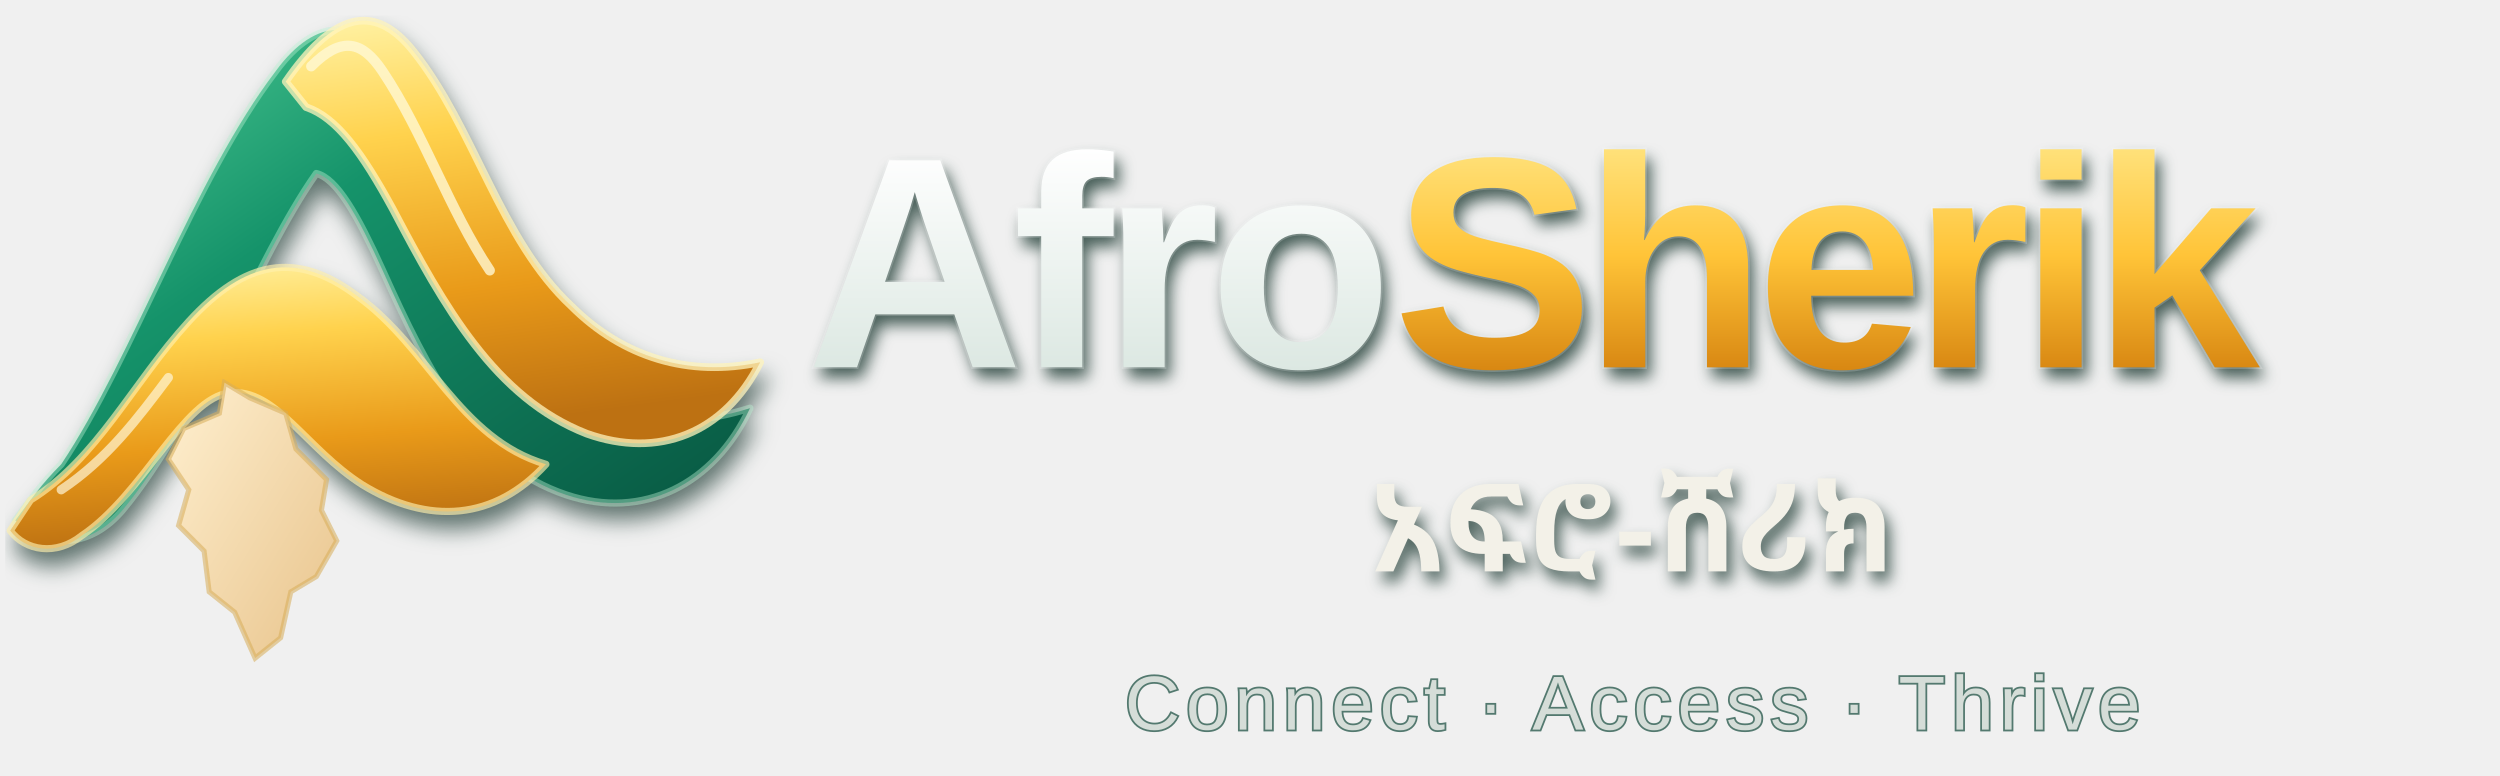
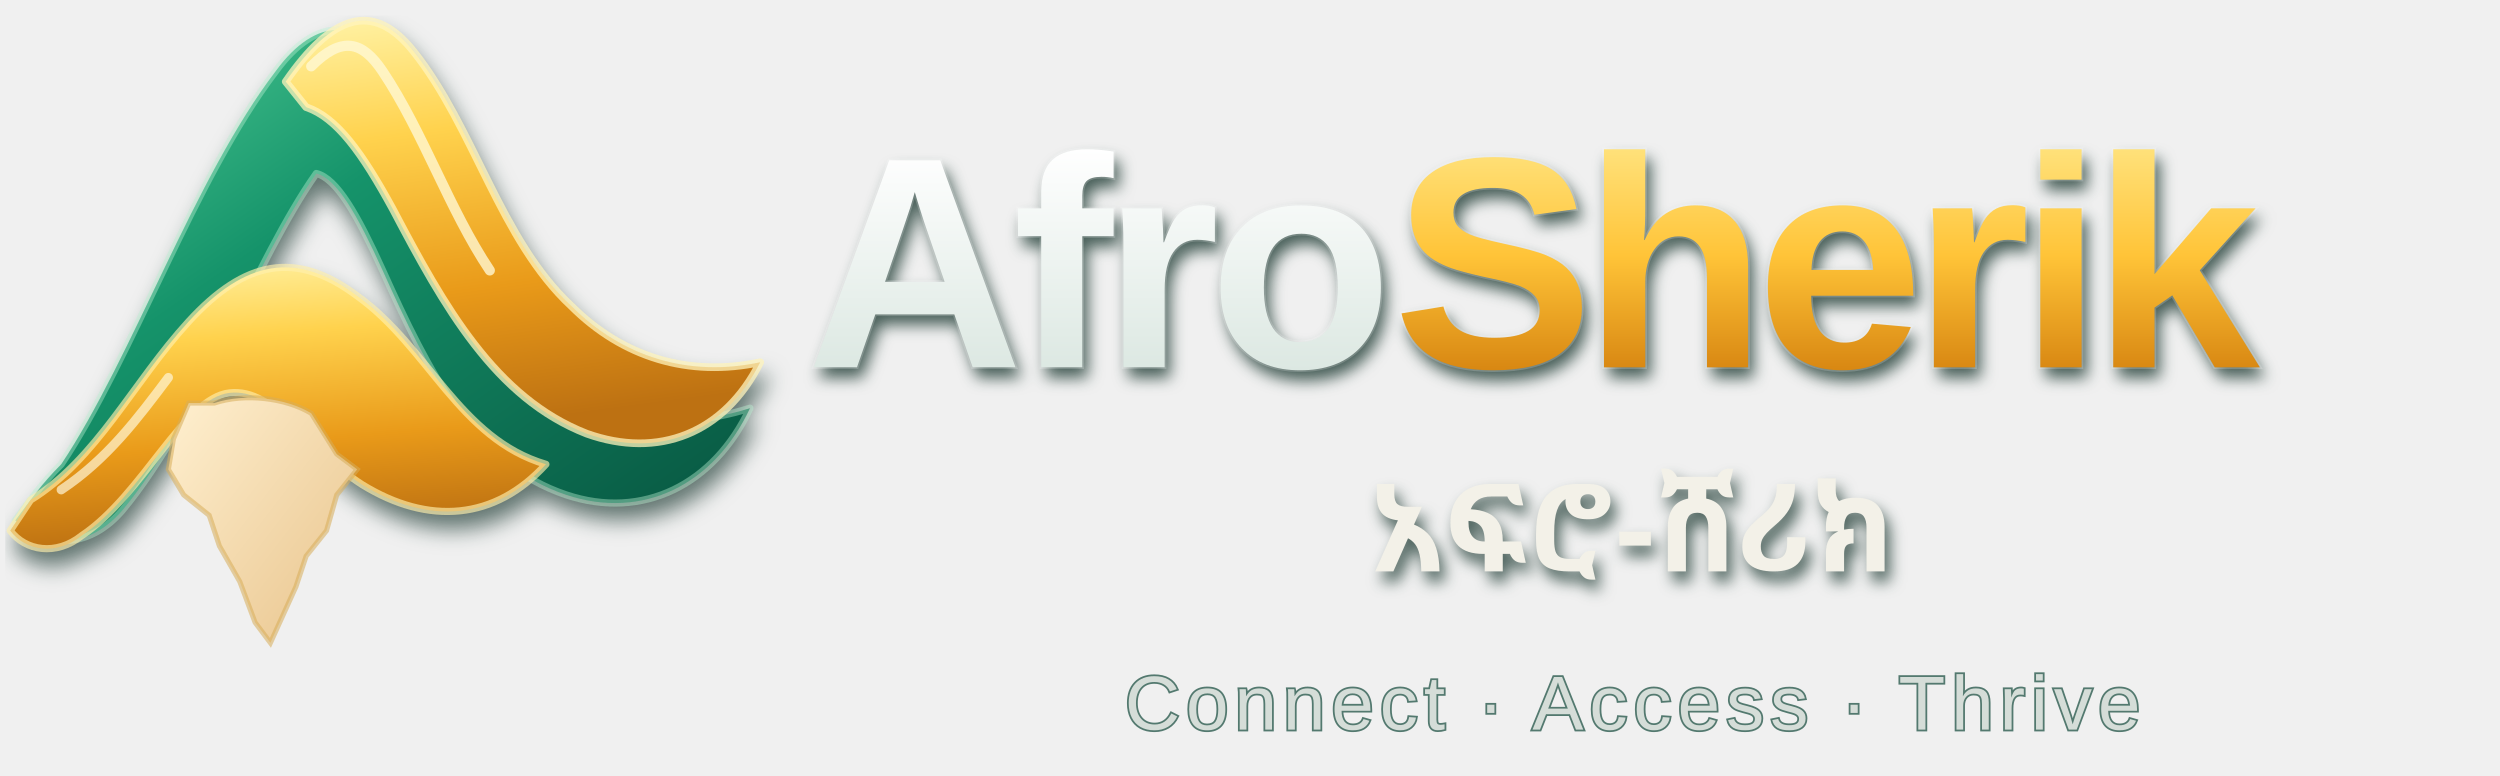
<svg xmlns="http://www.w3.org/2000/svg" viewBox="0 0 490 152" role="img" aria-labelledby="title desc">
  <defs>
    <linearGradient id="green-ribbon" x1="0" y1="0" x2="1" y2="1">
      <stop offset="0" stop-color="#57d49b" />
      <stop offset=".38" stop-color="#15936a" />
      <stop offset="1" stop-color="#07533f" />
    </linearGradient>
    <linearGradient id="gold-ribbon" x1="0" y1="0" x2=".15" y2="1">
      <stop offset="0" stop-color="#fff3a7" />
      <stop offset=".3" stop-color="#ffd24d" />
      <stop offset=".68" stop-color="#e99a19" />
      <stop offset="1" stop-color="#bd7112" />
    </linearGradient>
    <linearGradient id="wordmark-gold" x1="0" y1="0" x2="0" y2="1">
      <stop offset="0" stop-color="#ffe17a" />
      <stop offset=".48" stop-color="#ffc438" />
      <stop offset="1" stop-color="#d88712" />
    </linearGradient>
    <linearGradient id="wordmark-white" x1="0" y1="0" x2="0" y2="1">
      <stop offset="0" stop-color="#fff" />
      <stop offset="1" stop-color="#dce8e2" />
    </linearGradient>
    <linearGradient id="africa-fill" x1="0" y1="0" x2="1" y2="1">
      <stop offset="0" stop-color="#fff0d0" />
      <stop offset="1" stop-color="#e8c38b" />
    </linearGradient>
    <filter id="raised" x="-.2" y="-.2" width="1.5" height="1.55" color-interpolation-filters="sRGB">
      <feGaussianBlur in="SourceAlpha" stdDeviation="2.2" result="blur" />
      <feOffset in="blur" dx="1" dy="3" result="shadow-offset" />
      <feFlood flood-color="#06251d" flood-opacity=".62" result="shadow-color" />
      <feComposite in="shadow-color" in2="shadow-offset" operator="in" result="shadow" />
      <feMerge>
        <feMergeNode in="shadow" />
        <feMergeNode in="SourceGraphic" />
      </feMerge>
    </filter>
    <filter id="type-depth" x="-.08" y="-.2" width="1.2" height="1.5" color-interpolation-filters="sRGB">
      <feGaussianBlur in="SourceAlpha" stdDeviation="1.5" result="blur" />
      <feOffset in="blur" dx="1" dy="2" result="shadow-offset" />
      <feFlood flood-color="#08271f" flood-opacity=".72" result="shadow-color" />
      <feComposite in="shadow-color" in2="shadow-offset" operator="in" result="shadow" />
      <feMerge>
        <feMergeNode in="shadow" />
        <feMergeNode in="SourceGraphic" />
      </feMerge>
    </filter>
  </defs>
  <g stroke-linejoin="round" filter="url(#raised)">
    <path d="M12 91C26 70 38 35 54 14c8-11 17-11 24 1 11 19 18 42 31 56 10 11 22 14 38 9-7 15-21 22-36 17-18-6-27-24-36-44-5-11-9-18-13-19-12 17-23 48-38 66-6 7-14 8-21 2 3-4 5-7 9-11Z" fill="url(#green-ribbon)" stroke="#baf0d2" stroke-opacity=".42" stroke-width="1.4" />
    <path d="M56 16C65 3 73 0 81 10c12 15 17 37 31 50 10 10 23 14 37 11-7 14-20 19-34 14-18-7-28-25-38-44-6-11-11-18-17-20Z" fill="url(#gold-ribbon)" stroke="#fff4bc" stroke-opacity=".75" stroke-width="1.5" />
    <path d="M6 98c13-8 20-23 31-35 11-12 21-14 33-5 14 10 20 28 37 33-10 11-23 12-36 4-11-7-17-19-26-18-9 1-17 20-29 28-5 4-11 3-14-1Z" fill="url(#gold-ribbon)" stroke="#fff0ad" stroke-opacity=".65" stroke-width="1.4" />
  </g>
-   <path d="m49 78 7 3 2 7 6 6-1 6 3 6-4 7-5 3-2 9-5 4-4-9-5-4-1-8-5-5 2-7-4-6 3-6 7-3 1-6Z" fill="url(#africa-fill)" stroke="#d7ad59" stroke-opacity=".55" stroke-width="1" />
+   <path d="M42 79c6-2 14-1 19 2l5 8 4 3-4 5-2 7-4 5-2 6-5 11-3-4-3-8-4-7-2-6-5-4-3-5 1-6 3-7Z" fill="url(#africa-fill)" stroke="#d7ad59" stroke-opacity=".55" stroke-width="1" />
+   <path d="M194 104h46M400 104h46" fill="none" stroke="url(#gold-ribbon)" stroke-linecap="round" stroke-width="2" filter="url(#raised)" />
  <path d="M61 13c6-6 10-5 14 1 8 12 13 27 21 39" fill="none" stroke="#fff8d6" stroke-linecap="round" stroke-opacity=".78" stroke-width="2" />
  <path d="M12 96c9-6 15-14 21-22" fill="none" stroke="#fff9dc" stroke-linecap="round" stroke-opacity=".68" stroke-width="1.8" />
  <g filter="url(#type-depth)" font-family="Arial, Helvetica, sans-serif" font-size="59" font-weight="700" letter-spacing="-2.1" paint-order="stroke fill" stroke="#fff" stroke-opacity=".2" stroke-width=".65">
    <text x="158" y="72" fill="url(#wordmark-white)">Afro</text>
    <text x="273" y="72" fill="url(#wordmark-gold)">Sherik</text>
  </g>
  <text x="320" y="112" text-anchor="middle" fill="#f3f1e8" font-family="Noto Sans Ethiopic, Abyssinica SIL, Nyala, sans-serif" font-size="24" font-weight="600" letter-spacing=".5" filter="url(#type-depth)">አፍሮ-ሸሪክ</text>
  <text x="320" y="143" text-anchor="middle" fill="#d5ddd8" stroke="#174b3d" stroke-opacity=".72" stroke-width=".7" paint-order="stroke fill" font-family="Arial, Helvetica, sans-serif" font-size="15" font-weight="500" letter-spacing="1.15">Connect · Access · Thrive</text>
</svg>
